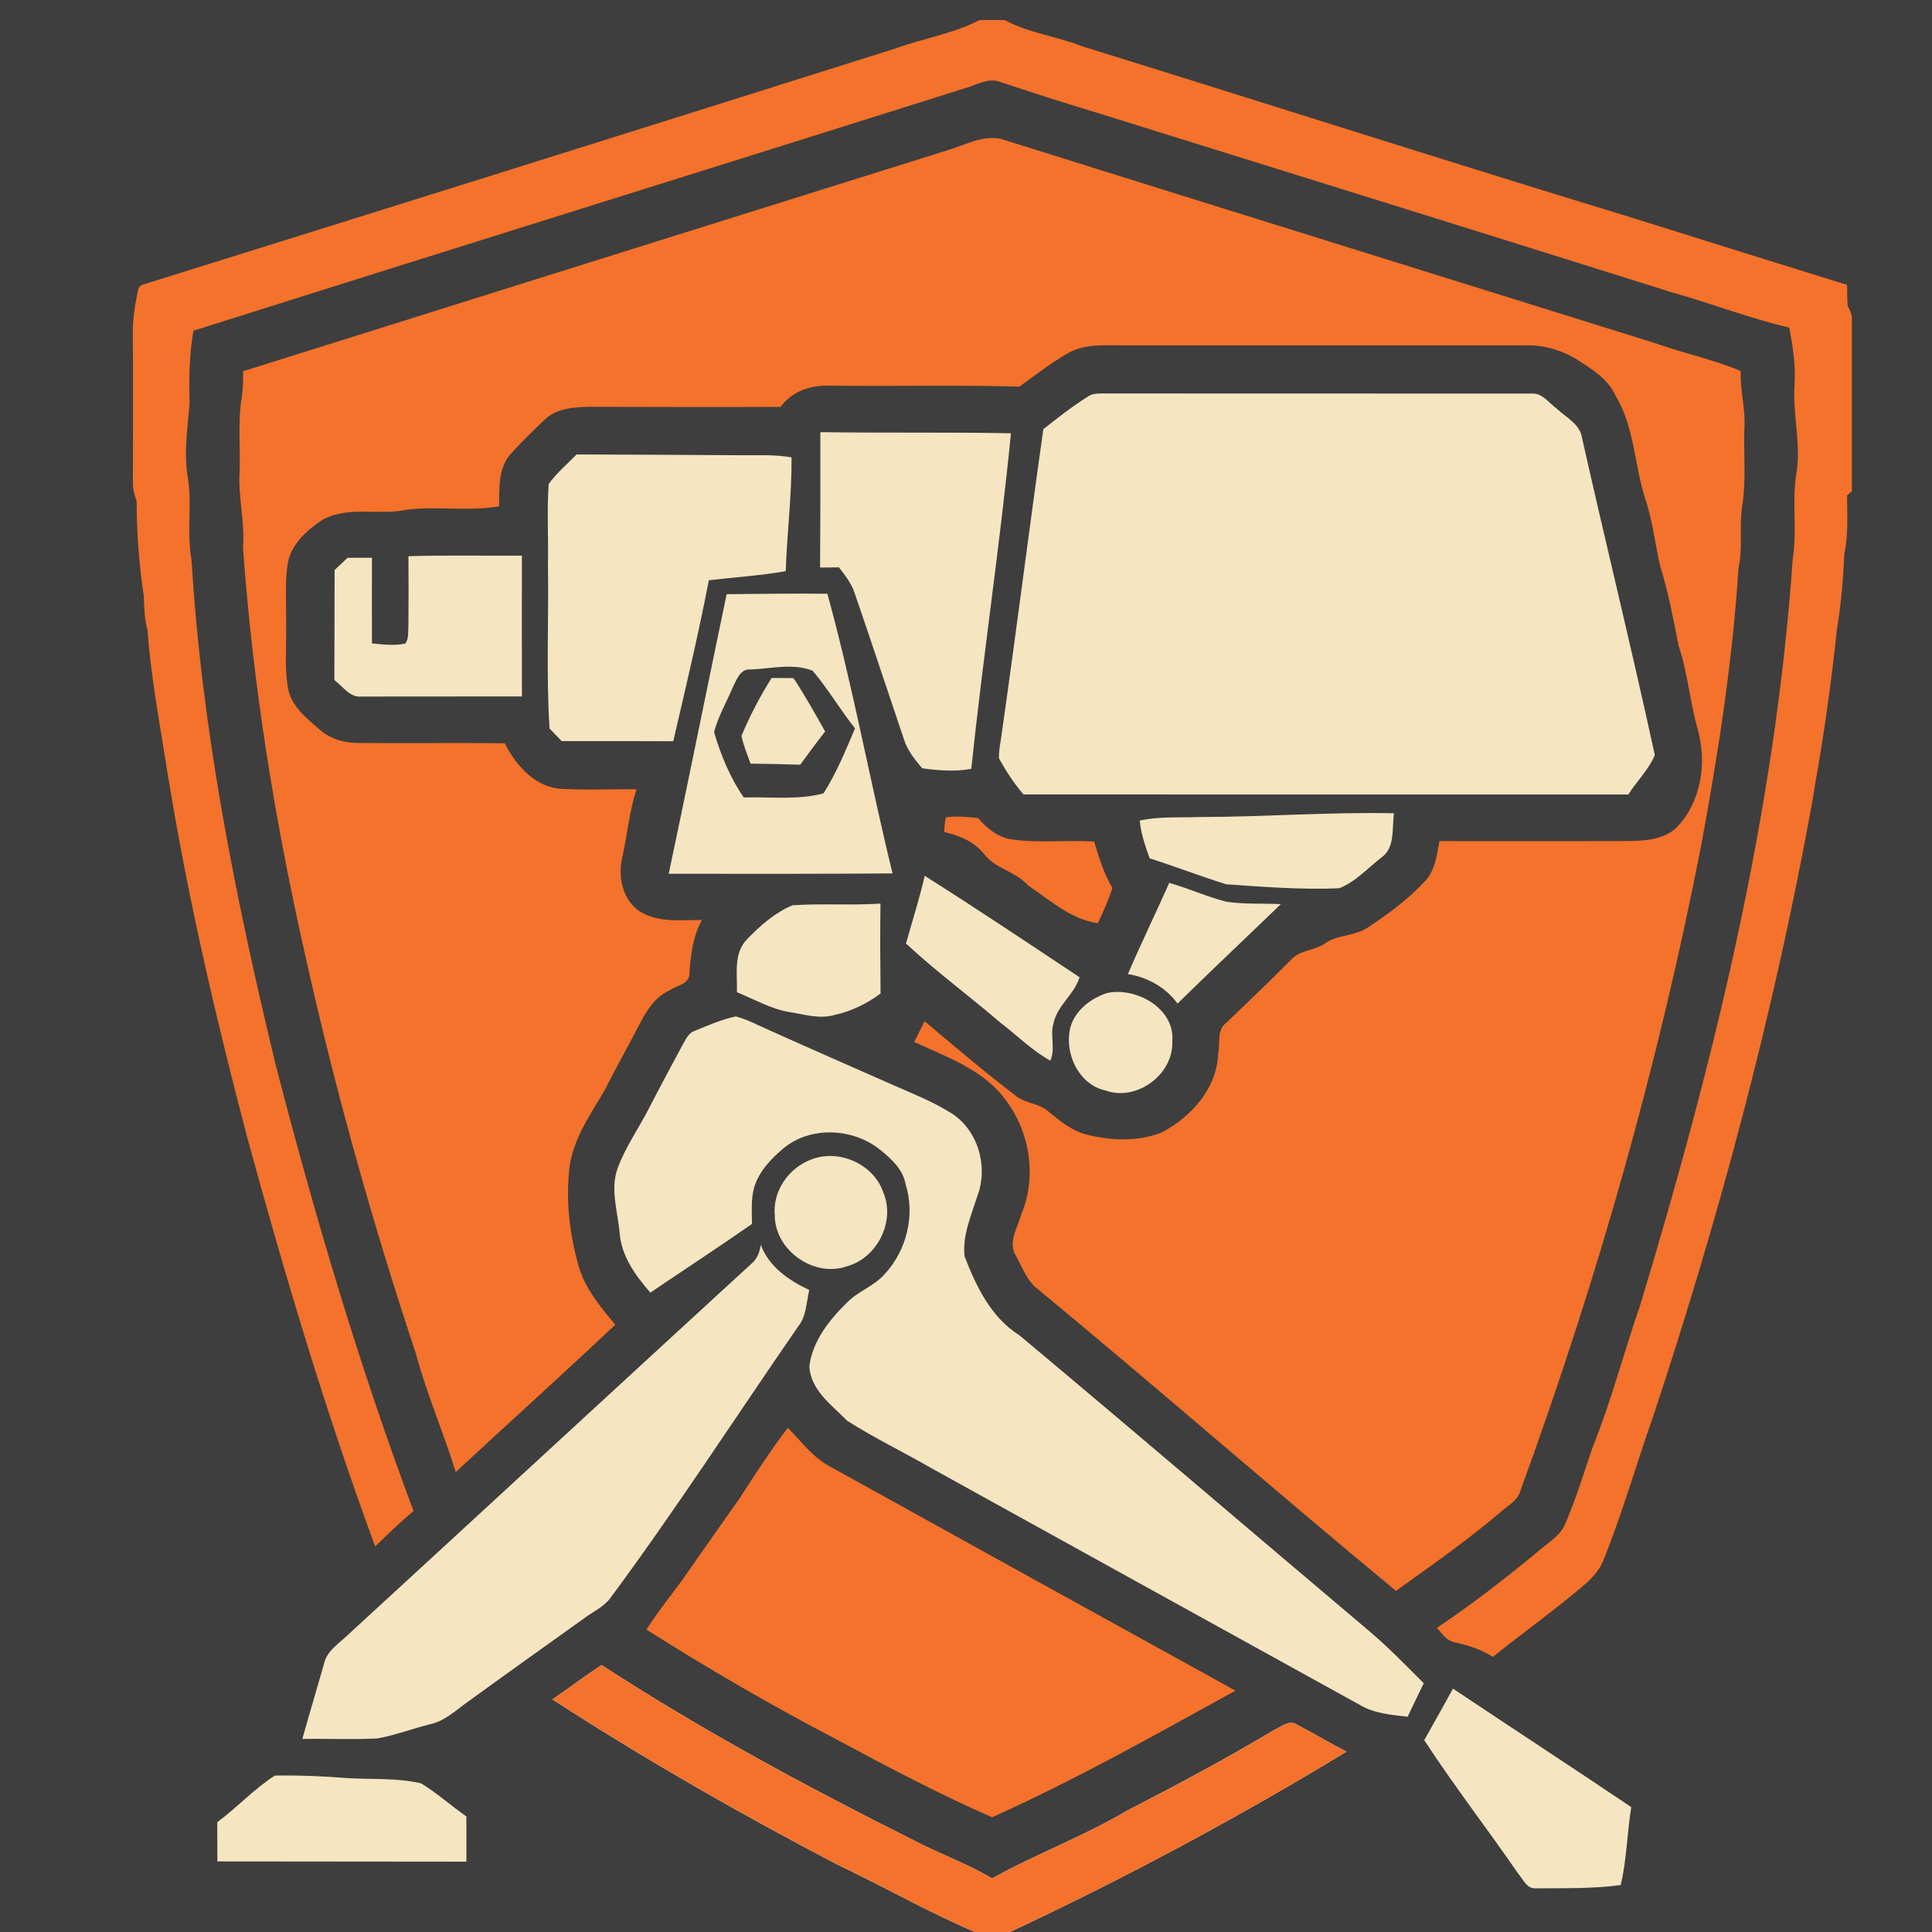
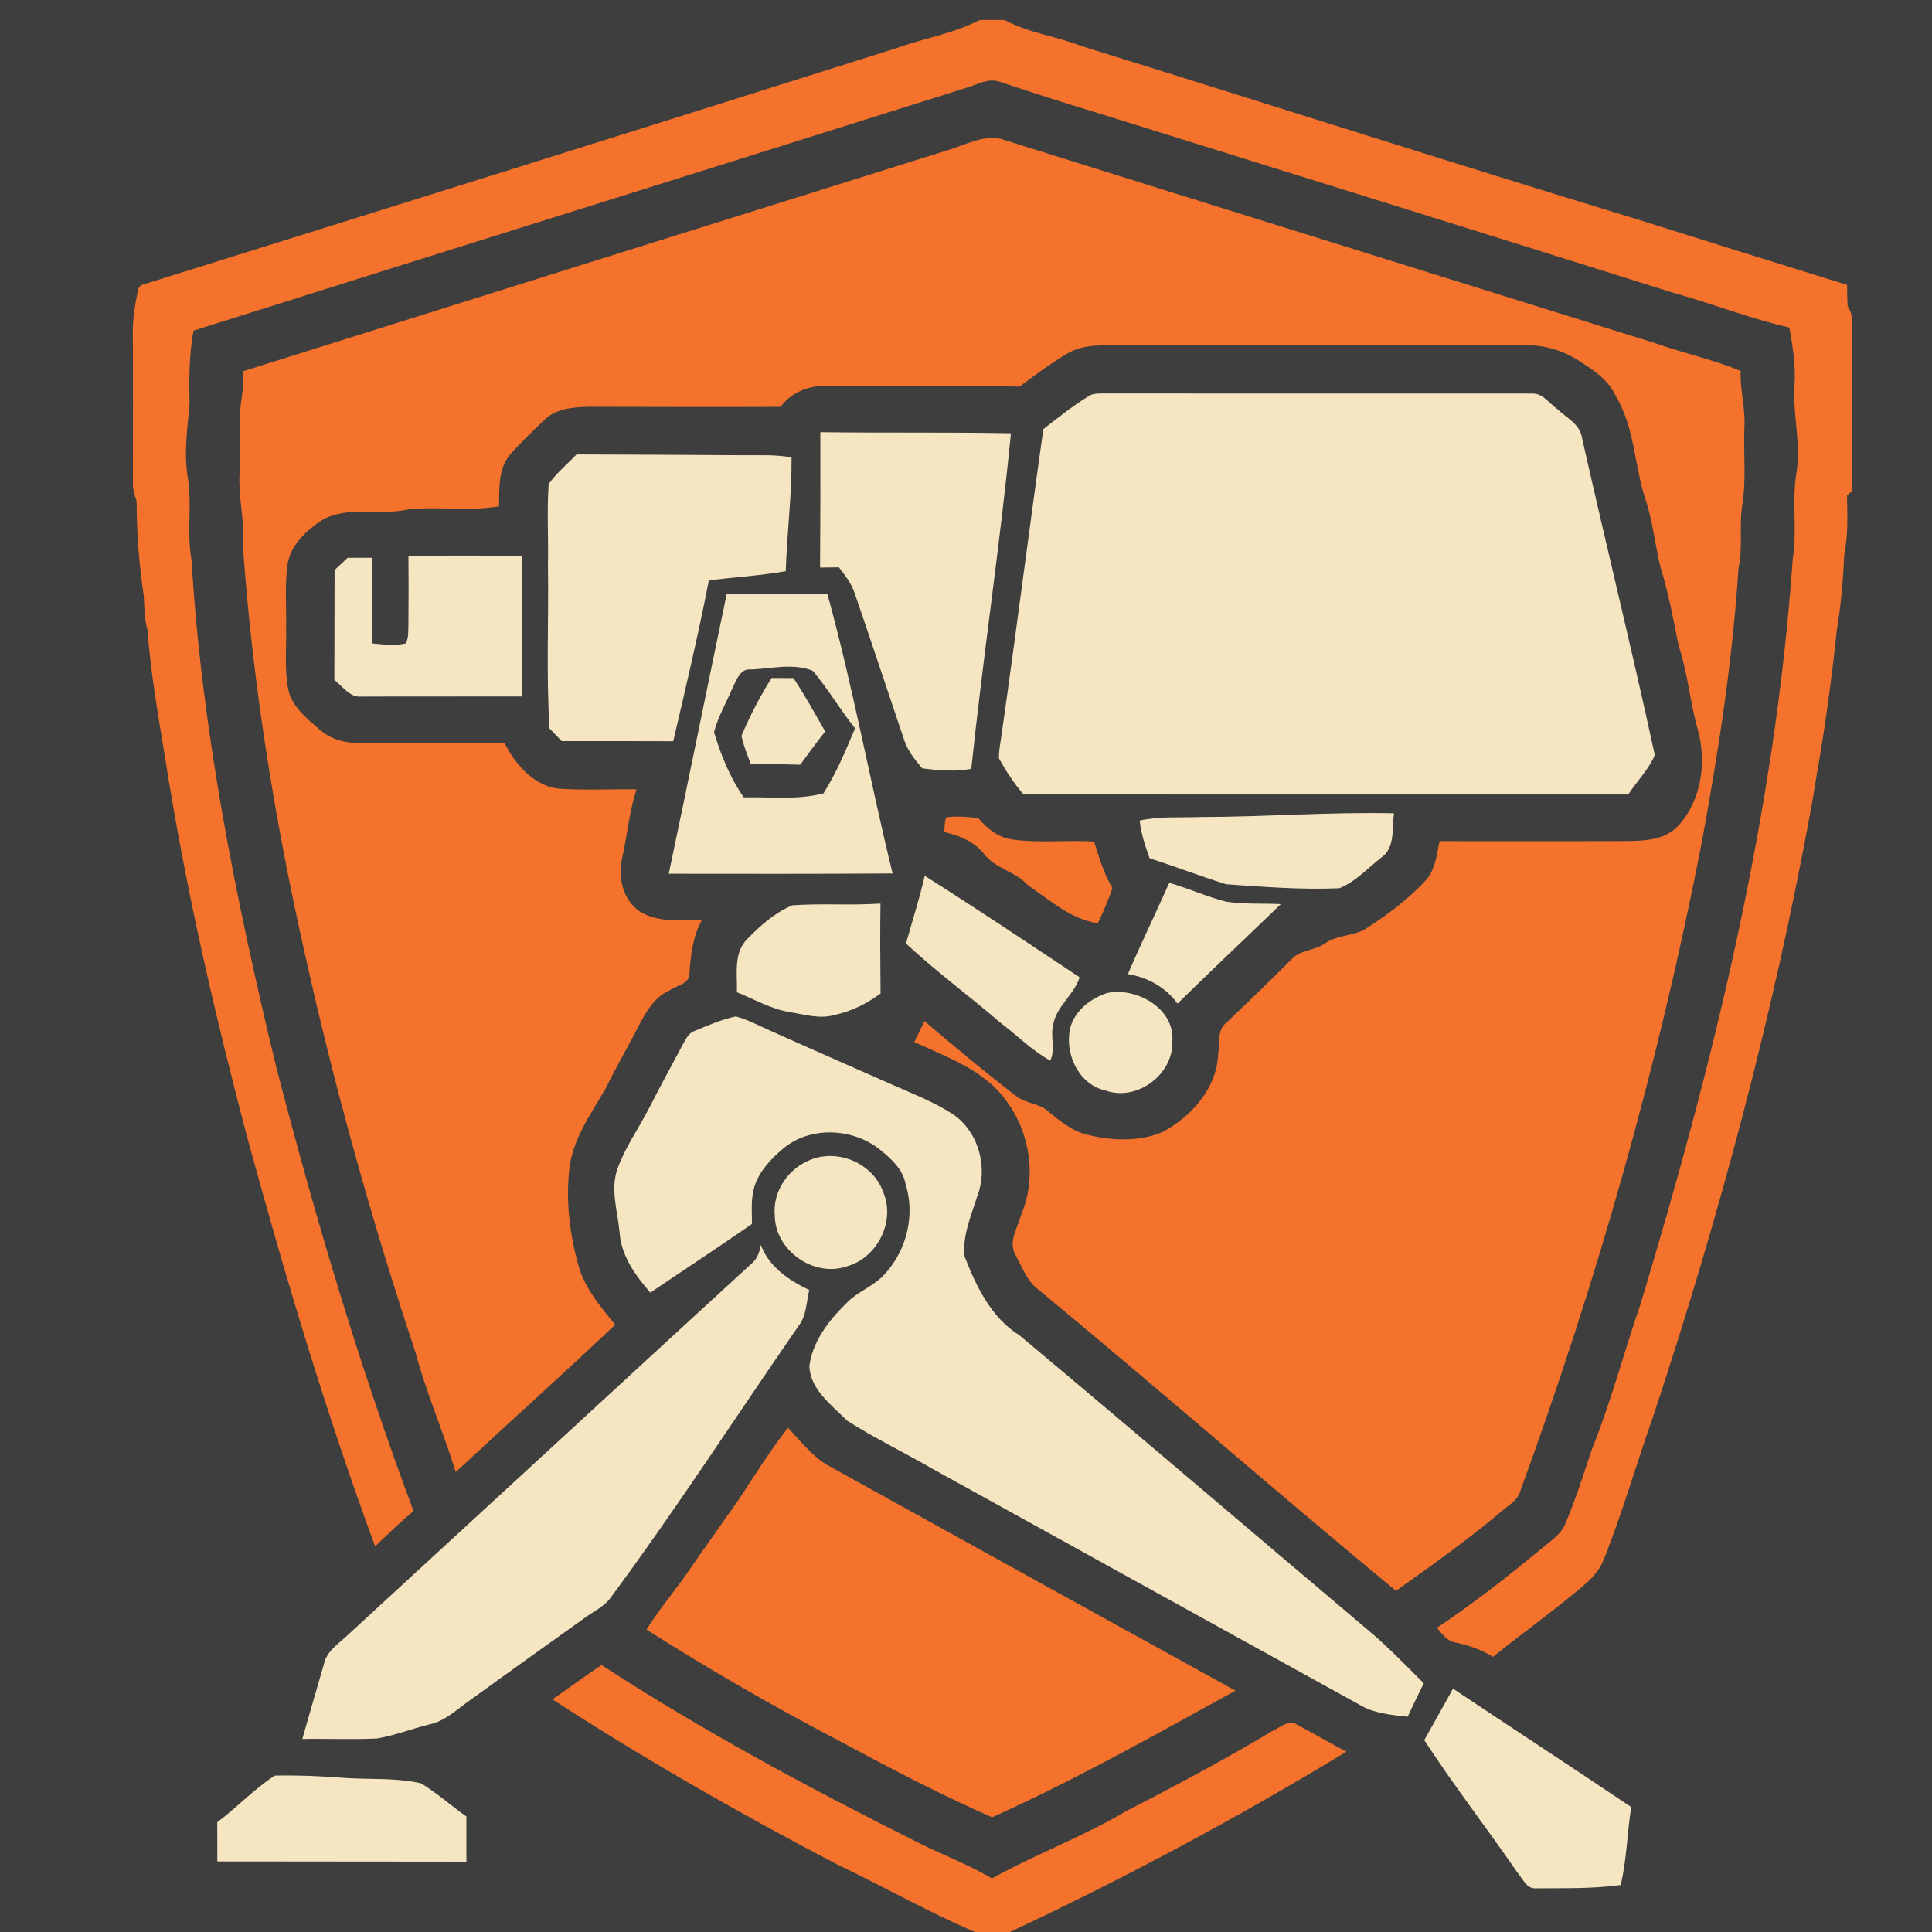
- <svg xmlns="http://www.w3.org/2000/svg" width="512pt" height="512pt" viewBox="0 0 512 512" version="1.1">
-   <path fill="#3e3e3e" opacity="1.00" d=" M 0.00 0.00 L 512.00 0.00 L 512.00 512.00 L 267.64 512.00 C 298.18 497.69 327.98 481.73 356.82 464.21 C 352.42 461.96 348.20 459.38 343.82 457.11 C 341.69 455.59 339.46 457.68 337.53 458.54 C 324.86 466.12 311.84 473.09 298.71 479.82 C 287.20 486.68 274.56 491.30 262.88 497.82 C 256.30 493.87 249.04 491.31 242.26 487.77 C 213.94 473.59 185.98 458.53 159.41 441.25 C 155.00 444.18 150.76 447.35 146.40 450.36 C 170.84 466.18 196.13 480.66 221.92 494.13 C 234.14 499.94 245.93 506.68 258.37 512.00 L 0.00 512.00 L 0.00 0.00 Z" />
-   <path fill="#f4722b" opacity="1.00" d=" M 259.56 5.33 C 261.79 5.26 264.03 5.26 266.27 5.33 C 272.65 8.76 279.97 9.59 286.66 12.23 C 335.44 27.35 384.07 42.95 432.91 57.82 C 451.76 63.75 470.61 69.66 489.49 75.49 C 489.51 77.33 489.54 79.18 489.63 81.03 C 490.27 82.22 490.87 83.48 490.77 84.88 C 490.77 99.97 490.73 115.06 490.77 130.15 C 490.45 130.44 489.80 131.02 489.48 131.31 C 489.56 136.54 489.82 141.80 488.74 146.96 C 488.47 153.61 487.89 160.27 486.79 166.84 C 485.37 180.57 483.43 194.27 481.02 207.87 C 480.70 209.86 480.41 211.85 480.03 213.83 C 470.03 268.57 455.65 322.46 438.14 375.25 C 433.61 388.08 429.89 401.19 424.79 413.81 C 423.84 416.02 422.23 417.85 420.48 419.47 C 412.49 426.38 403.84 432.47 395.63 439.09 C 392.61 437.14 389.18 436.05 385.70 435.27 C 383.45 434.93 382.18 432.96 380.79 431.40 C 390.40 424.97 399.52 417.85 408.42 410.47 C 410.78 408.45 413.69 406.74 414.86 403.69 C 417.62 397.23 419.72 390.51 421.94 383.86 C 426.97 371.46 430.30 358.49 434.67 345.87 C 454.18 281.43 470.43 215.49 475.09 148.15 C 476.34 140.47 474.77 132.62 476.14 124.94 C 477.27 117.29 475.04 109.70 475.57 102.05 C 475.91 96.91 475.13 91.83 474.18 86.80 C 463.67 84.39 453.61 80.41 443.23 77.53 C 392.16 61.45 341.03 45.58 289.92 29.64 C 281.48 27.09 273.09 24.39 264.73 21.60 C 261.77 20.69 258.93 22.40 256.18 23.24 C 187.91 44.78 119.55 66.05 51.28 87.63 C 50.11 94.01 50.09 100.48 50.24 106.94 C 49.71 113.42 48.68 119.96 49.75 126.46 C 50.98 133.72 49.40 141.14 50.76 148.39 C 53.48 193.62 62.45 238.24 73.06 282.21 C 83.40 322.14 95.11 361.78 109.59 400.42 C 106.06 403.39 102.74 406.61 99.42 409.81 C 86.31 374.27 75.50 337.96 65.52 301.43 C 57.39 270.55 50.11 239.41 44.91 207.91 C 44.53 205.92 44.24 203.93 43.94 201.93 C 42.06 190.30 39.94 178.65 39.08 166.89 C 38.24 163.98 38.24 160.95 38.11 157.95 C 36.86 149.68 36.21 141.27 36.22 132.87 C 35.67 131.30 35.19 129.69 35.22 128.01 C 35.22 114.69 35.30 101.36 35.20 88.04 C 35.15 84.33 35.82 80.67 36.54 77.05 C 36.68 76.13 37.24 75.55 38.20 75.32 C 104.64 54.58 171.07 33.77 237.45 12.80 C 244.76 10.13 252.61 8.95 259.56 5.33 Z" />
-   <path fill="#f4722b" opacity="1.00" d=" M 250.78 39.92 C 255.48 38.59 260.12 35.78 265.16 36.78 C 323.04 54.94 380.99 72.92 438.90 91.03 C 446.30 93.65 454.04 95.28 461.31 98.32 C 461.08 103.26 462.56 108.08 462.30 113.02 C 461.98 120.17 462.87 127.39 461.63 134.48 C 460.90 139.81 461.91 145.25 460.72 150.54 C 459.15 175.15 455.36 199.57 450.88 223.80 C 439.54 282.02 423.30 339.26 402.96 394.95 C 402.27 397.66 399.65 398.96 397.72 400.67 C 388.88 408.19 379.36 414.84 369.95 421.60 C 337.74 394.98 306.30 367.43 274.07 340.84 C 271.83 338.54 270.69 335.46 269.18 332.69 C 267.05 329.17 269.71 325.29 270.66 321.82 C 274.83 311.89 272.96 299.94 266.46 291.44 C 260.64 283.47 250.89 280.13 242.28 276.14 C 243.21 274.31 244.11 272.46 244.99 270.61 C 253.04 277.38 261.06 284.20 269.44 290.58 C 271.91 292.44 275.34 292.39 277.70 294.45 C 280.88 297.06 284.17 299.82 288.29 300.75 C 294.73 302.33 301.80 302.60 308.02 300.03 C 315.79 295.90 322.60 288.26 322.83 279.07 C 323.41 276.40 322.45 272.91 324.96 271.07 C 330.77 265.50 336.60 259.95 342.25 254.23 C 344.57 251.71 348.34 251.96 351.06 250.07 C 354.52 247.58 359.20 248.19 362.65 245.67 C 368.02 242.16 373.22 238.27 377.60 233.56 C 380.36 230.71 380.74 226.60 381.48 222.91 C 397.99 222.89 414.50 222.95 431.01 222.89 C 435.61 222.85 440.80 222.65 444.34 219.28 C 450.91 212.49 452.39 202.05 449.89 193.17 C 447.83 185.92 447.28 178.35 444.87 171.20 C 443.47 164.12 442.15 157.01 439.99 150.11 C 438.57 144.13 437.99 137.97 435.99 132.12 C 433.07 123.08 433.17 113.03 428.07 104.75 C 426.06 100.28 421.72 97.76 417.80 95.20 C 413.96 92.89 409.52 91.50 405.01 91.52 C 369.35 91.54 333.68 91.54 298.01 91.52 C 292.88 91.57 287.31 90.98 282.72 93.76 C 278.34 96.36 274.26 99.44 270.16 102.46 C 253.46 101.99 236.73 102.39 220.02 102.21 C 215.02 102.01 209.88 103.63 206.86 107.83 C 189.90 107.90 172.94 107.85 155.98 107.81 C 151.90 107.91 147.33 108.24 144.27 111.29 C 141.19 114.20 138.16 117.16 135.32 120.31 C 131.98 124.07 132.33 129.49 132.25 134.18 C 124.21 135.57 116.02 134.10 107.95 135.05 C 100.59 136.69 92.57 133.98 85.62 137.66 C 81.23 140.48 76.78 144.52 76.15 150.00 C 75.45 155.31 75.94 160.69 75.82 166.03 C 75.95 171.40 75.37 176.83 76.29 182.15 C 77.03 187.02 81.15 190.29 84.66 193.30 C 87.47 195.83 91.24 196.91 94.97 196.90 C 107.89 196.99 120.83 196.83 133.76 196.97 C 136.69 202.84 141.91 208.79 148.95 209.06 C 155.52 209.43 162.10 209.10 168.68 209.17 C 166.79 214.98 166.26 221.09 164.95 227.04 C 163.65 232.18 164.92 238.43 169.53 241.54 C 174.43 244.60 180.52 243.80 186.02 243.81 C 183.61 248.13 183.03 253.07 182.71 257.92 C 182.76 260.80 179.29 261.14 177.43 262.47 C 173.34 264.28 171.09 268.31 169.14 272.10 C 166.29 277.62 163.18 283.01 160.43 288.58 C 156.52 295.35 151.63 302.02 150.85 310.05 C 149.96 318.35 150.96 326.83 153.15 334.87 C 154.74 341.13 159.02 346.19 163.04 351.06 C 149.11 364.25 134.82 377.05 120.77 390.11 C 117.53 379.54 113.06 369.38 110.20 358.69 C 98.59 323.77 88.67 288.26 80.70 252.33 C 72.74 217.00 66.96 181.11 64.39 144.99 C 64.95 138.29 63.06 131.72 63.50 125.01 C 63.76 118.38 62.97 111.68 64.10 105.10 C 64.44 102.87 64.43 100.62 64.43 98.38 C 126.53 78.86 188.65 59.37 250.78 39.92 Z" />
-   <path fill="#f5e5c1" opacity="1.00" d=" M 288.21 105.16 C 289.30 104.30 290.71 104.30 292.03 104.27 C 330.03 104.32 368.02 104.26 406.02 104.30 C 408.83 104.17 410.52 106.88 412.61 108.34 C 415.04 110.68 418.72 112.35 419.25 116.05 C 425.56 144.08 432.44 172.01 438.54 200.09 C 436.94 203.96 433.77 207.01 431.52 210.55 C 378.10 210.54 324.66 210.58 271.24 210.53 C 268.72 207.62 266.60 204.35 264.74 200.99 C 264.66 198.67 265.24 196.39 265.51 194.10 C 269.33 167.33 272.70 140.50 276.50 113.73 C 280.30 110.74 284.11 107.73 288.21 105.16 Z" />
-   <path fill="#f5e5c1" opacity="1.00" d=" M 217.33 150.41 C 217.42 138.45 217.42 126.49 217.40 114.53 C 234.24 114.77 251.08 114.50 267.91 114.82 C 265.00 144.52 260.51 174.06 257.40 203.75 C 253.09 204.56 248.70 204.18 244.39 203.61 C 242.42 201.25 240.41 198.82 239.52 195.82 C 235.15 182.94 230.91 170.01 226.48 157.15 C 225.63 154.60 223.95 152.45 222.33 150.35 C 220.66 150.36 218.99 150.38 217.33 150.41 Z" />
-   <path fill="#f5e5c1" opacity="1.00" d=" M 145.40 128.28 C 147.49 125.34 150.31 123.02 152.80 120.43 C 167.21 120.48 181.62 120.54 196.04 120.64 C 200.62 120.69 205.23 120.39 209.77 121.21 C 209.85 131.29 208.55 141.30 208.23 151.37 C 201.49 152.55 194.64 152.97 187.85 153.78 C 185.09 168.08 181.72 182.25 178.42 196.43 C 168.57 196.38 158.72 196.41 148.86 196.41 C 147.79 195.30 146.71 194.18 145.64 193.07 C 144.71 178.74 145.45 164.35 145.21 150.00 C 145.37 142.76 144.91 135.49 145.40 128.28 Z" />
-   <path fill="#f5e5c1" opacity="1.00" d=" M 108.24 147.40 C 118.26 147.09 128.28 147.31 138.31 147.25 C 138.30 159.69 138.28 172.12 138.32 184.56 C 124.18 184.59 110.05 184.57 95.91 184.59 C 92.73 184.97 90.88 181.89 88.61 180.23 C 88.65 170.51 88.66 160.79 88.67 151.07 C 89.82 149.99 90.96 148.91 92.11 147.82 C 94.26 147.82 96.41 147.82 98.57 147.81 C 98.57 155.37 98.54 162.94 98.57 170.50 C 101.51 170.80 104.53 171.18 107.45 170.54 C 108.37 169.19 108.12 167.49 108.23 165.96 C 108.30 159.77 108.29 153.59 108.24 147.40 Z" />
-   <path fill="#f5e5c1" opacity="1.00" d=" M 192.57 157.46 C 201.47 157.39 210.36 157.25 219.26 157.35 C 226.02 181.82 230.49 206.83 236.54 231.47 C 216.77 231.61 196.99 231.58 177.22 231.56 C 182.44 206.89 187.41 182.15 192.57 157.46 Z" />
-   <path fill="#3e3e3e" opacity="1.00" d=" M 199.00 177.42 C 204.39 177.20 210.20 175.69 215.37 177.76 C 219.45 182.56 222.64 188.09 226.59 193.02 C 224.11 198.89 221.65 204.89 218.23 210.26 C 211.35 212.08 204.13 211.13 197.10 211.33 C 193.48 206.08 191.03 200.12 189.23 194.03 C 190.31 189.87 192.53 186.10 194.19 182.16 C 195.23 180.15 196.18 177.10 199.00 177.42 Z" />
-   <path fill="#f5e5c1" opacity="1.00" d=" M 196.50 195.01 C 198.73 189.70 201.41 184.55 204.48 179.67 C 206.41 179.69 208.34 179.70 210.27 179.70 C 213.31 184.28 215.97 189.08 218.68 193.86 C 216.39 196.73 214.23 199.69 212.07 202.66 C 207.68 202.50 203.29 202.42 198.90 202.38 C 198.04 199.95 197.01 197.55 196.50 195.01 Z" />
-   <path fill="#f4722b" opacity="1.00" d=" M 250.69 216.62 C 253.51 216.18 256.38 216.52 259.21 216.78 C 261.54 219.52 264.49 221.96 268.18 222.46 C 275.39 223.49 282.70 222.56 289.95 223.02 C 291.26 227.24 292.52 231.53 294.81 235.35 C 293.74 238.54 292.39 241.63 290.92 244.67 C 283.75 243.61 278.20 238.51 272.40 234.60 C 269.12 230.89 263.71 230.25 260.73 226.24 C 258.11 223.00 254.19 221.38 250.22 220.51 C 250.33 219.21 250.33 217.88 250.69 216.62 Z" />
-   <path fill="#f5e5c1" opacity="1.00" d=" M 302.04 217.46 C 307.29 216.30 312.70 216.72 318.03 216.52 C 335.17 216.49 352.29 215.16 369.43 215.53 C 368.82 219.44 369.81 224.54 366.16 227.19 C 362.50 230.01 359.24 233.71 354.89 235.40 C 344.92 235.82 334.90 235.04 324.96 234.34 C 318.14 232.23 311.47 229.63 304.66 227.46 C 303.52 224.20 302.35 220.92 302.04 217.46 Z" />
-   <path fill="#f5e5c1" opacity="1.00" d=" M 245.06 232.11 C 258.89 240.82 272.47 249.94 286.10 258.99 C 284.67 263.59 280.14 266.49 279.16 271.28 C 278.23 274.50 279.78 277.95 278.34 281.08 C 273.43 278.37 269.48 274.32 265.04 270.96 C 256.82 263.88 248.03 257.45 240.10 250.04 C 241.76 244.07 243.67 238.16 245.06 232.11 Z" />
-   <path fill="#f5e5c1" opacity="1.00" d=" M 309.86 233.96 C 314.94 235.42 319.78 237.63 324.90 238.95 C 329.70 239.68 334.59 239.37 339.44 239.60 C 330.33 248.41 321.10 257.08 312.06 265.96 C 308.93 261.64 304.12 258.99 298.90 258.14 C 302.40 250.01 306.27 242.05 309.86 233.96 Z" />
-   <path fill="#f5e5c1" opacity="1.00" d=" M 197.95 248.93 C 201.44 245.32 205.33 241.86 210.01 239.91 C 217.76 239.38 225.57 239.98 233.34 239.46 C 233.21 247.40 233.28 255.35 233.36 263.29 C 229.72 265.99 225.57 268.03 221.13 268.98 C 217.17 270.13 213.12 268.82 209.19 268.20 C 204.25 267.38 199.88 264.81 195.29 262.95 C 195.44 258.24 194.31 252.68 197.95 248.93 Z" />
-   <path fill="#f5e5c1" opacity="1.00" d=" M 293.34 263.17 C 301.04 261.48 311.48 267.23 310.67 276.04 C 310.98 284.76 301.25 291.95 293.01 289.01 C 285.62 287.40 281.78 278.63 283.81 271.75 C 285.26 267.50 289.20 264.54 293.34 263.17 Z" />
-   <path fill="#f5e5c1" opacity="1.00" d=" M 184.04 273.22 C 187.61 271.75 191.21 270.15 195.01 269.36 C 198.10 270.20 200.95 271.73 203.88 273.02 C 214.78 277.92 225.72 282.72 236.65 287.53 C 241.84 289.83 247.16 291.90 251.99 294.93 C 259.20 299.36 262.00 309.26 258.98 317.03 C 257.37 322.19 255.01 327.43 255.62 332.95 C 258.69 340.89 262.66 349.19 270.15 353.86 C 300.99 379.65 331.53 405.80 362.24 431.73 C 367.58 436.17 372.40 441.18 377.31 446.08 C 375.87 449.02 374.43 451.98 373.04 454.95 C 368.67 454.46 364.10 454.09 360.26 451.76 C 322.46 430.93 284.70 410.01 246.93 389.14 C 239.49 384.84 231.70 381.11 224.47 376.48 C 220.40 372.33 214.75 368.36 214.49 362.01 C 215.35 355.42 219.68 349.91 224.29 345.37 C 227.28 342.20 231.71 340.86 234.56 337.53 C 240.31 331.26 242.57 321.93 239.98 313.78 C 239.29 309.87 236.20 307.11 233.28 304.73 C 226.10 298.90 214.65 298.32 207.47 304.45 C 204.23 307.19 201.14 310.46 199.88 314.62 C 198.98 317.78 199.26 321.10 199.29 324.35 C 190.40 330.55 181.32 336.47 172.35 342.56 C 168.42 338.05 164.66 332.89 164.21 326.72 C 163.71 321.02 161.63 315.12 163.71 309.52 C 165.74 303.99 169.18 299.15 171.86 293.95 C 174.82 288.20 177.89 282.50 180.95 276.80 C 181.76 275.45 182.42 273.77 184.04 273.22 Z" />
-   <path fill="#f5e5c1" opacity="1.00" d=" M 214.43 307.51 C 221.82 304.22 231.35 308.23 234.04 315.88 C 237.39 323.64 232.51 333.36 224.43 335.59 C 215.67 338.65 205.33 331.33 205.32 322.06 C 204.74 315.87 208.77 309.84 214.43 307.51 Z" />
-   <path fill="#f5e5c1" opacity="1.00" d=" M 201.62 329.88 C 203.73 335.70 209.10 339.34 214.46 341.87 C 213.69 345.11 213.74 348.74 211.57 351.46 C 194.94 375.53 179.06 400.12 161.65 423.63 C 159.87 425.93 157.12 427.12 154.84 428.84 C 144.55 436.20 134.25 443.54 124.01 450.97 C 120.82 453.23 117.87 456.11 113.93 456.96 C 109.24 458.09 104.71 459.90 99.94 460.71 C 93.34 461.04 86.72 460.72 80.12 460.85 C 81.97 454.24 83.94 447.66 85.83 441.06 C 86.53 437.52 89.81 435.58 92.21 433.25 C 127.84 400.52 163.38 367.70 199.02 335.00 C 200.64 333.74 201.32 331.83 201.62 329.88 Z" />
-   <path fill="#f4722b" opacity="1.00" d=" M 196.05 397.00 C 200.14 390.69 204.21 384.34 208.80 378.38 C 212.24 381.90 215.23 386.02 219.61 388.45 C 255.52 408.37 291.46 428.20 327.41 448.04 C 306.18 459.73 285.03 471.65 262.91 481.60 C 248.91 475.45 235.36 468.32 221.91 461.09 C 204.65 452.07 187.77 442.30 171.32 431.86 C 174.95 426.07 179.44 420.90 183.25 415.23 C 187.46 409.12 191.81 403.09 196.05 397.00 Z" />
-   <path fill="#f4722b" opacity="1.00" d=" M 146.40 450.36 C 150.76 447.35 155.00 444.18 159.41 441.25 C 185.98 458.53 213.94 473.59 242.26 487.77 C 249.04 491.31 256.30 493.87 262.88 497.82 C 274.56 491.30 287.20 486.68 298.71 479.82 C 311.84 473.09 324.86 466.12 337.53 458.54 C 339.46 457.68 341.69 455.59 343.82 457.11 C 348.20 459.38 352.42 461.96 356.82 464.21 C 327.98 481.73 298.18 497.69 267.64 512.00 L 258.37 512.00 C 245.93 506.68 234.14 499.94 221.92 494.13 C 196.13 480.66 170.84 466.18 146.40 450.36 Z" />
-   <path fill="#f5e5c1" opacity="1.00" d=" M 385.05 447.50 C 400.77 458.01 416.61 468.34 432.30 478.90 C 431.18 485.76 431.13 492.78 429.50 499.55 C 422.02 500.58 414.45 500.36 406.93 500.43 C 404.64 500.56 403.64 498.06 402.39 496.60 C 394.19 484.70 385.32 473.26 377.44 461.16 C 379.97 456.60 382.57 452.08 385.05 447.50 Z" />
-   <path fill="#f5e5c1" opacity="1.00" d=" M 57.58 482.91 C 62.82 478.98 67.34 474.10 72.83 470.55 C 79.20 470.43 85.59 470.70 91.94 471.21 C 98.48 471.60 105.14 471.11 111.57 472.60 C 115.82 475.16 119.52 478.55 123.60 481.38 C 123.59 485.37 123.59 489.37 123.60 493.36 C 101.60 493.33 79.60 493.31 57.60 493.30 C 57.58 489.83 57.60 486.37 57.58 482.91 Z" />
+ <svg xmlns="http://www.w3.org/2000/svg" width="1280" height="1280" viewBox="0 0 1024 1024" version="1.1" id="svg2">
+   <defs id="defs52" />
+   <rect style="fill:#3e3e3e;fill-opacity:1" id="rect3034" width="1024" height="1024" x="0" y="0" />
+   <path d="m 519.12,10.66 c 4.46,-0.14 8.94,-0.14 13.42,0 12.76,6.86 27.4,8.52 40.78,13.8 97.56,30.24 194.82,61.44 292.5,91.18 37.7,11.86 75.4,23.68 113.16,35.34 0.04,3.68 0.1,7.38 0.28,11.08 1.28,2.38 2.48,4.9 2.28,7.7 0,30.18 -0.08,60.36 0,90.54 -0.64,0.58 -1.94,1.74 -2.58,2.32 0.16,10.46 0.68,20.98 -1.48,31.3 -0.54,13.3 -1.7,26.62 -3.9,39.76 -2.84,27.46 -6.72,54.86 -11.54,82.06 -0.64,3.98 -1.22,7.96 -1.98,11.92 -20,109.48 -48.76,217.26 -83.78,322.84 -9.06,25.66 -16.5,51.88 -26.7,77.12 -1.9,4.42 -5.12,8.08 -8.62,11.32 -15.98,13.82 -33.28,26 -49.7,39.24 -6.04,-3.9 -12.9,-6.08 -19.86,-7.64 -4.5,-0.68 -7.04,-4.62 -9.82,-7.74 19.22,-12.86 37.46,-27.1 55.26,-41.86 4.72,-4.04 10.54,-7.46 12.88,-13.56 5.52,-12.92 9.72,-26.36 14.16,-39.66 10.06,-24.8 16.72,-50.74 25.46,-75.98 39.02,-128.88 71.52,-260.76 80.84,-395.44 2.5,-15.36 -0.64,-31.06 2.1,-46.42 2.26,-15.3 -2.2,-30.48 -1.14,-45.78 0.68,-10.28 -0.88,-20.44 -2.78,-30.5 -21.02,-4.82 -41.14,-12.78 -61.9,-18.54 C 784.32,122.9 682.06,91.16 579.84,59.28 562.96,54.18 546.18,48.78 529.46,43.2 c -5.92,-1.82 -11.6,1.6 -17.1,3.28 -136.54,43.08 -273.26,85.62 -409.8,128.78 -2.34,12.76 -2.38,25.7 -2.08,38.62 -1.06,12.96 -3.12,26.04 -0.98,39.04 2.46,14.52 -0.7,29.36 2.02,43.86 5.44,90.46 23.38,179.7 44.6,267.64 20.68,79.86 44.1,159.14 73.06,236.42 -7.06,5.94 -13.7,12.38 -20.34,18.78 C 172.62,748.54 151,675.92 131.04,602.86 114.78,541.1 100.22,478.82 89.82,415.82 c -0.76,-3.98 -1.34,-7.96 -1.94,-11.96 -3.76,-23.26 -8,-46.56 -9.72,-70.08 -1.68,-5.82 -1.68,-11.88 -1.94,-17.88 -2.5,-16.54 -3.8,-33.36 -3.78,-50.16 -1.1,-3.14 -2.06,-6.36 -2,-9.72 0,-26.64 0.16,-53.3 -0.04,-79.94 -0.1,-7.42 1.24,-14.74 2.68,-21.98 0.28,-1.84 1.4,-3 3.32,-3.46 132.88,-41.48 265.74,-83.1 398.5,-125.04 14.62,-5.34 30.32,-7.7 44.22,-14.94 z" id="path6" style="fill:#f4722b" />
+   <path d="m 501.56,79.84 c 9.4,-2.66 18.68,-8.28 28.76,-6.28 115.76,36.32 231.66,72.28 347.48,108.5 14.8,5.24 30.28,8.5 44.82,14.58 -0.46,9.88 2.5,19.52 1.98,29.4 -0.64,14.3 1.14,28.74 -1.34,42.92 -1.46,10.66 0.56,21.54 -1.82,32.12 -3.14,49.22 -10.72,98.06 -19.68,146.52 -22.68,116.44 -55.16,230.92 -95.84,342.3 -1.38,5.42 -6.62,8.02 -10.48,11.44 -17.68,15.04 -36.72,28.34 -55.54,41.86 -64.42,-53.24 -127.3,-108.34 -191.76,-161.52 -4.48,-4.6 -6.76,-10.76 -9.78,-16.3 -4.26,-7.04 1.06,-14.8 2.96,-21.74 8.34,-19.86 4.6,-43.76 -8.4,-60.76 -11.64,-15.94 -31.14,-22.62 -48.36,-30.6 1.86,-3.66 3.66,-7.36 5.42,-11.06 16.1,13.54 32.14,27.18 48.9,39.94 4.94,3.72 11.8,3.62 16.52,7.74 6.36,5.22 12.94,10.74 21.18,12.6 12.88,3.16 27.02,3.7 39.46,-1.44 15.54,-8.26 29.16,-23.54 29.62,-41.92 1.16,-5.34 -0.76,-12.32 4.26,-16 11.62,-11.14 23.28,-22.24 34.58,-33.68 4.64,-5.04 12.18,-4.54 17.62,-8.32 6.92,-4.98 16.28,-3.76 23.18,-8.8 10.74,-7.02 21.14,-14.8 29.9,-24.22 5.52,-5.7 6.28,-13.92 7.76,-21.3 33.02,-0.04 66.04,0.08 99.06,-0.04 9.2,-0.08 19.58,-0.48 26.66,-7.22 13.14,-13.58 16.1,-34.46 11.1,-52.22 -4.12,-14.5 -5.22,-29.64 -10.04,-43.94 -2.8,-14.16 -5.44,-28.38 -9.76,-42.18 -2.84,-11.96 -4,-24.28 -8,-35.98 -5.84,-18.08 -5.64,-38.18 -15.84,-54.74 -4.02,-8.94 -12.7,-13.98 -20.54,-19.1 -7.68,-4.62 -16.56,-7.4 -25.58,-7.36 -71.32,0.04 -142.66,0.04 -214,0 -10.26,0.1 -21.4,-1.08 -30.58,4.48 -8.76,5.2 -16.92,11.36 -25.12,17.4 -33.4,-0.94 -66.86,-0.14 -100.28,-0.5 -10,-0.4 -20.28,2.84 -26.32,11.24 -33.92,0.14 -67.84,0.04 -101.76,-0.04 -8.16,0.2 -17.3,0.86 -23.42,6.96 -6.16,5.82 -12.22,11.74 -17.9,18.04 -6.68,7.52 -5.98,18.36 -6.14,27.74 -16.08,2.78 -32.46,-0.16 -48.6,1.74 -14.72,3.28 -30.76,-2.14 -44.66,5.22 -8.78,5.64 -17.68,13.72 -18.94,24.68 -1.4,10.62 -0.42,21.38 -0.66,32.06 0.26,10.74 -0.9,21.6 0.94,32.24 1.48,9.74 9.72,16.28 16.74,22.3 5.62,5.06 13.16,7.22 20.62,7.2 25.84,0.18 51.72,-0.14 77.58,0.14 5.86,11.74 16.3,23.64 30.38,24.18 13.14,0.74 26.3,0.08 39.46,0.22 -3.78,11.62 -4.84,23.84 -7.46,35.74 -2.6,10.28 -0.06,22.78 9.16,29 9.8,6.12 21.98,4.52 32.98,4.54 -4.82,8.64 -5.98,18.52 -6.62,28.22 0.1,5.76 -6.84,6.44 -10.56,9.1 -8.18,3.62 -12.68,11.68 -16.58,19.26 -5.7,11.04 -11.92,21.82 -17.42,32.96 -7.82,13.54 -17.6,26.88 -19.16,42.94 -1.78,16.6 0.22,33.56 4.6,49.64 3.18,12.52 11.74,22.64 19.78,32.38 -27.86,26.38 -56.44,51.98 -84.54,78.1 C 235.06,759.08 226.12,738.76 220.4,717.38 197.18,647.54 177.34,576.52 161.4,504.66 145.48,434 133.92,362.22 128.78,289.98 c 1.12,-13.4 -2.66,-26.54 -1.78,-39.96 0.52,-13.26 -1.06,-26.66 1.2,-39.82 0.68,-4.46 0.66,-8.96 0.66,-13.44 124.2,-39.04 248.44,-78.02 372.7,-116.92 z" id="path8" style="fill:#f4722b" />
+   <path d="m 576.42,210.32 c 2.18,-1.72 5,-1.72 7.64,-1.78 76,0.1 151.98,-0.02 227.98,0.06 5.62,-0.26 9,5.16 13.18,8.08 4.86,4.68 12.22,8.02 13.28,15.42 12.62,56.06 26.38,111.92 38.58,168.08 -3.2,7.74 -9.54,13.84 -14.04,20.92 -106.84,-0.02 -213.72,0.06 -320.56,-0.04 -5.04,-5.82 -9.28,-12.36 -13,-19.08 -0.16,-4.64 1,-9.2 1.54,-13.78 7.64,-53.54 14.38,-107.2 21.98,-160.74 7.6,-5.98 15.22,-12 23.42,-17.14 z" id="path10" style="fill:#f5e5c1" />
+   <path d="m 434.66,300.82 c 0.18,-23.92 0.18,-47.84 0.14,-71.76 33.68,0.48 67.36,-0.06 101.02,0.58 -5.82,59.4 -14.8,118.48 -21.02,177.86 -8.62,1.62 -17.4,0.86 -26.02,-0.28 -3.94,-4.72 -7.96,-9.58 -9.74,-15.58 -8.74,-25.76 -17.22,-51.62 -26.08,-77.34 -1.7,-5.1 -5.06,-9.4 -8.3,-13.6 -3.34,0.02 -6.68,0.06 -10,0.12 z" id="path12" style="fill:#f5e5c1" />
+   <path d="m 290.8,256.56 c 4.18,-5.88 9.82,-10.52 14.8,-15.7 28.82,0.1 57.64,0.22 86.48,0.42 9.16,0.1 18.38,-0.5 27.46,1.14 0.16,20.16 -2.44,40.18 -3.08,60.32 -13.48,2.36 -27.18,3.2 -40.76,4.82 -5.52,28.6 -12.26,56.94 -18.86,85.3 -19.7,-0.1 -39.4,-0.04 -59.12,-0.04 -2.14,-2.22 -4.3,-4.46 -6.44,-6.68 -1.86,-28.66 -0.38,-57.44 -0.86,-86.14 0.32,-14.48 -0.6,-29.02 0.38,-43.44 z" id="path14" style="fill:#f5e5c1" />
+   <path d="m 216.48,294.8 c 20.04,-0.62 40.08,-0.18 60.14,-0.3 -0.02,24.88 -0.06,49.74 0.02,74.62 -28.28,0.06 -56.54,0.02 -84.82,0.06 -6.36,0.76 -10.06,-5.4 -14.6,-8.72 0.08,-19.44 0.1,-38.88 0.12,-58.32 2.3,-2.16 4.58,-4.32 6.88,-6.5 4.3,0 8.6,0 12.92,-0.02 0,15.12 -0.06,30.26 0,45.38 5.88,0.6 11.92,1.36 17.76,0.08 1.84,-2.7 1.34,-6.1 1.56,-9.16 0.14,-12.38 0.12,-24.74 0.02,-37.12 z" id="path16" style="fill:#f5e5c1" />
+   <path d="m 425.15,314.65 c -13.344,9.4e-4 -26.65,0.145 -40,0.25 -10.32,49.38 -20.26,98.86 -30.7,148.2 39.54,0.04 79.11,0.13 118.65,-0.15 -12.1,-49.28 -21.08,-99.31 -34.6,-148.25 -4.45,-0.05 -8.902,-0.05 -13.35,-0.05 z m -6.45,38.7 c 4.126,0.052 8.172,0.598 12.05,2.15 8.16,9.6 14.55,20.69 22.45,30.55 -4.96,11.74 -9.91,23.71 -16.75,34.45 -13.76,3.64 -28.19,1.75 -42.25,2.15 -7.24,-10.5 -12.15,-22.42 -15.75,-34.6 2.16,-8.32 6.63,-15.87 9.95,-23.75 2.08,-4.02 3.96,-10.09 9.6,-9.45 6.737,-0.275 13.824,-1.587 20.7,-1.5 z" id="path18" style="fill:#f5e5c1" />
+   <path d="m 393,390.02 c 4.46,-10.62 9.82,-20.92 15.96,-30.68 3.86,0.04 7.72,0.06 11.58,0.06 6.08,9.16 11.4,18.76 16.82,28.32 -4.58,5.74 -8.9,11.66 -13.22,17.6 -8.78,-0.32 -17.56,-0.48 -26.34,-0.56 -1.72,-4.86 -3.78,-9.66 -4.8,-14.74 z" id="path22" style="fill:#f5e5c1" />
+   <path d="m 501.38,433.24 c 5.64,-0.88 11.38,-0.2 17.04,0.32 4.66,5.48 10.56,10.36 17.94,11.36 14.42,2.06 29.04,0.2 43.54,1.12 2.62,8.44 5.14,17.02 9.72,24.66 -2.14,6.38 -4.84,12.56 -7.78,18.64 -14.34,-2.12 -25.44,-12.32 -37.04,-20.14 -6.56,-7.42 -17.38,-8.7 -23.34,-16.72 -5.24,-6.48 -13.08,-9.72 -21.02,-11.46 0.22,-2.6 0.22,-5.26 0.94,-7.78 z" id="path24" style="fill:#f4722b" />
+   <path d="m 604.08,434.92 c 10.5,-2.32 21.32,-1.48 31.98,-1.88 34.28,-0.06 68.52,-2.72 102.8,-1.98 -1.22,7.82 0.76,18.02 -6.54,23.32 -7.32,5.64 -13.84,13.04 -22.54,16.42 -19.94,0.84 -39.98,-0.72 -59.86,-2.12 -13.64,-4.22 -26.98,-9.42 -40.6,-13.76 -2.28,-6.52 -4.62,-13.08 -5.24,-20 z" id="path26" style="fill:#f5e5c1" />
+   <path d="m 490.12,464.22 c 27.66,17.42 54.82,35.66 82.08,53.76 -2.86,9.2 -11.92,15 -13.88,24.58 -1.86,6.44 1.24,13.34 -1.64,19.6 -9.82,-5.42 -17.72,-13.52 -26.6,-20.24 -16.44,-14.16 -34.02,-27.02 -49.88,-41.84 3.32,-11.94 7.14,-23.76 9.92,-35.86 z" id="path28" style="fill:#f5e5c1" />
+   <path d="m 619.72,467.92 c 10.16,2.92 19.84,7.34 30.08,9.98 9.6,1.46 19.38,0.84 29.08,1.3 -18.22,17.62 -36.68,34.96 -54.76,52.72 -6.26,-8.64 -15.88,-13.94 -26.32,-15.64 7,-16.26 14.74,-32.18 21.92,-48.36 z" id="path30" style="fill:#f5e5c1" />
+   <path d="m 395.9,497.86 c 6.98,-7.22 14.76,-14.14 24.12,-18.04 15.5,-1.06 31.12,0.14 46.66,-0.9 -0.26,15.88 -0.12,31.78 0.04,47.66 -7.28,5.4 -15.58,9.48 -24.46,11.38 -7.92,2.3 -16.02,-0.32 -23.88,-1.56 -9.88,-1.64 -18.62,-6.78 -27.8,-10.5 0.3,-9.42 -1.96,-20.54 5.32,-28.04 z" id="path32" style="fill:#f5e5c1" />
+   <path d="m 586.68,526.34 c 15.4,-3.38 36.28,8.12 34.66,25.74 0.62,17.44 -18.84,31.82 -35.32,25.94 -14.78,-3.22 -22.46,-20.76 -18.4,-34.52 2.9,-8.5 10.78,-14.42 19.06,-17.16 z" id="path34" style="fill:#f5e5c1" />
+   <path d="m 368.08,546.44 c 7.14,-2.94 14.34,-6.14 21.94,-7.72 6.18,1.68 11.88,4.74 17.74,7.32 21.8,9.8 43.68,19.4 65.54,29.02 10.38,4.6 21.02,8.74 30.68,14.8 14.42,8.86 20.02,28.66 13.98,44.2 -3.22,10.32 -7.94,20.8 -6.72,31.84 6.14,15.88 14.08,32.48 29.06,41.82 61.68,51.58 122.76,103.88 184.18,155.74 10.68,8.88 20.32,18.9 30.14,28.7 -2.88,5.88 -5.76,11.8 -8.54,17.74 -8.74,-0.98 -17.88,-1.72 -25.56,-6.38 -75.6,-41.66 -151.12,-83.5 -226.66,-125.24 -14.88,-8.6 -30.46,-16.06 -44.92,-25.32 -8.14,-8.3 -19.44,-16.24 -19.96,-28.94 1.72,-13.18 10.38,-24.2 19.6,-33.28 5.98,-6.34 14.84,-9.02 20.54,-15.68 11.5,-12.54 16.02,-31.2 10.84,-47.5 -1.38,-7.82 -7.56,-13.34 -13.4,-18.1 -14.36,-11.66 -37.26,-12.82 -51.62,-0.56 -6.48,5.48 -12.66,12.02 -15.18,20.34 -1.8,6.32 -1.24,12.96 -1.18,19.46 -17.78,12.4 -35.94,24.24 -53.88,36.42 -7.86,-9.02 -15.38,-19.34 -16.28,-31.68 -1,-11.4 -5.16,-23.2 -1,-34.4 4.06,-11.06 10.94,-20.74 16.3,-31.14 5.92,-11.5 12.06,-22.9 18.18,-34.3 1.62,-2.7 2.94,-6.06 6.18,-7.16 z" id="path36" style="fill:#f5e5c1" />
+   <path d="m 428.86,615.02 c 14.78,-6.58 33.84,1.44 39.22,16.74 6.7,15.52 -3.06,34.96 -19.22,39.42 -17.52,6.12 -38.2,-8.52 -38.22,-27.06 -1.16,-12.38 6.9,-24.44 18.22,-29.1 z" id="path38" style="fill:#f5e5c1" />
+   <path d="m 403.24,659.76 c 4.22,11.64 14.96,18.92 25.68,23.98 -1.54,6.48 -1.44,13.74 -5.78,19.18 -33.26,48.14 -65.02,97.32 -99.84,144.34 -3.56,4.6 -9.06,6.98 -13.62,10.42 -20.58,14.72 -41.18,29.4 -61.66,44.26 -6.38,4.52 -12.28,10.28 -20.16,11.98 -9.38,2.26 -18.44,5.88 -27.98,7.5 -13.2,0.66 -26.44,0.02 -39.64,0.28 3.7,-13.22 7.64,-26.38 11.42,-39.58 1.4,-7.08 7.96,-10.96 12.76,-15.62 71.26,-65.46 142.34,-131.1 213.62,-196.5 3.24,-2.52 4.6,-6.34 5.2,-10.24 z" id="path40" style="fill:#f5e5c1" />
+   <path d="m 392.1,794 c 8.18,-12.62 16.32,-25.32 25.5,-37.24 6.88,7.04 12.86,15.28 21.62,20.14 71.82,39.84 143.7,79.5 215.6,119.18 -42.46,23.38 -84.76,47.22 -129,67.12 -28,-12.3 -55.1,-26.56 -82,-41.02 -34.52,-18.04 -68.28,-37.58 -101.18,-58.46 7.26,-11.58 16.24,-21.92 23.86,-33.26 8.42,-12.22 17.12,-24.28 25.6,-36.46 z" id="path42" style="fill:#f4722b" />
+   <path d="m 292.8,900.72 c 8.72,-6.02 17.2,-12.36 26.02,-18.22 53.14,34.56 109.06,64.68 165.7,93.04 13.56,7.08 28.08,12.2 41.24,20.1 23.36,-13.04 48.64,-22.28 71.66,-36 26.26,-13.46 52.3,-27.4 77.64,-42.56 3.86,-1.72 8.32,-5.9 12.58,-2.86 8.76,4.54 17.2,9.7 26,14.2 -57.68,35.04 -117.28,66.96 -178.36,95.58 l -18.54,0 c -24.88,-10.64 -48.46,-24.12 -72.9,-35.74 -51.58,-26.94 -102.16,-55.9 -151.04,-87.54 z" id="path44" style="fill:#f4722b" />
+   <path d="m 770.1,895 c 31.44,21.02 63.12,41.68 94.5,62.8 -2.24,13.72 -2.34,27.76 -5.6,41.3 -14.96,2.06 -30.1,1.62 -45.14,1.76 -4.58,0.26 -6.58,-4.74 -9.08,-7.66 -16.4,-23.8 -34.14,-46.68 -49.9,-70.88 5.06,-9.12 10.26,-18.16 15.22,-27.32 z" id="path46" style="fill:#f5e5c1" />
+   <path d="m 115.16,965.82 c 10.48,-7.86 19.52,-17.62 30.5,-24.72 12.74,-0.24 25.52,0.3 38.22,1.32 13.08,0.78 26.4,-0.2 39.26,2.78 8.5,5.12 15.9,11.9 24.06,17.56 -0.02,7.98 -0.02,15.98 0,23.96 -44,-0.06 -88,-0.1 -132,-0.12 -0.04,-6.94 0,-13.86 -0.04,-20.78 z" id="path48" style="fill:#f5e5c1" />
</svg>
